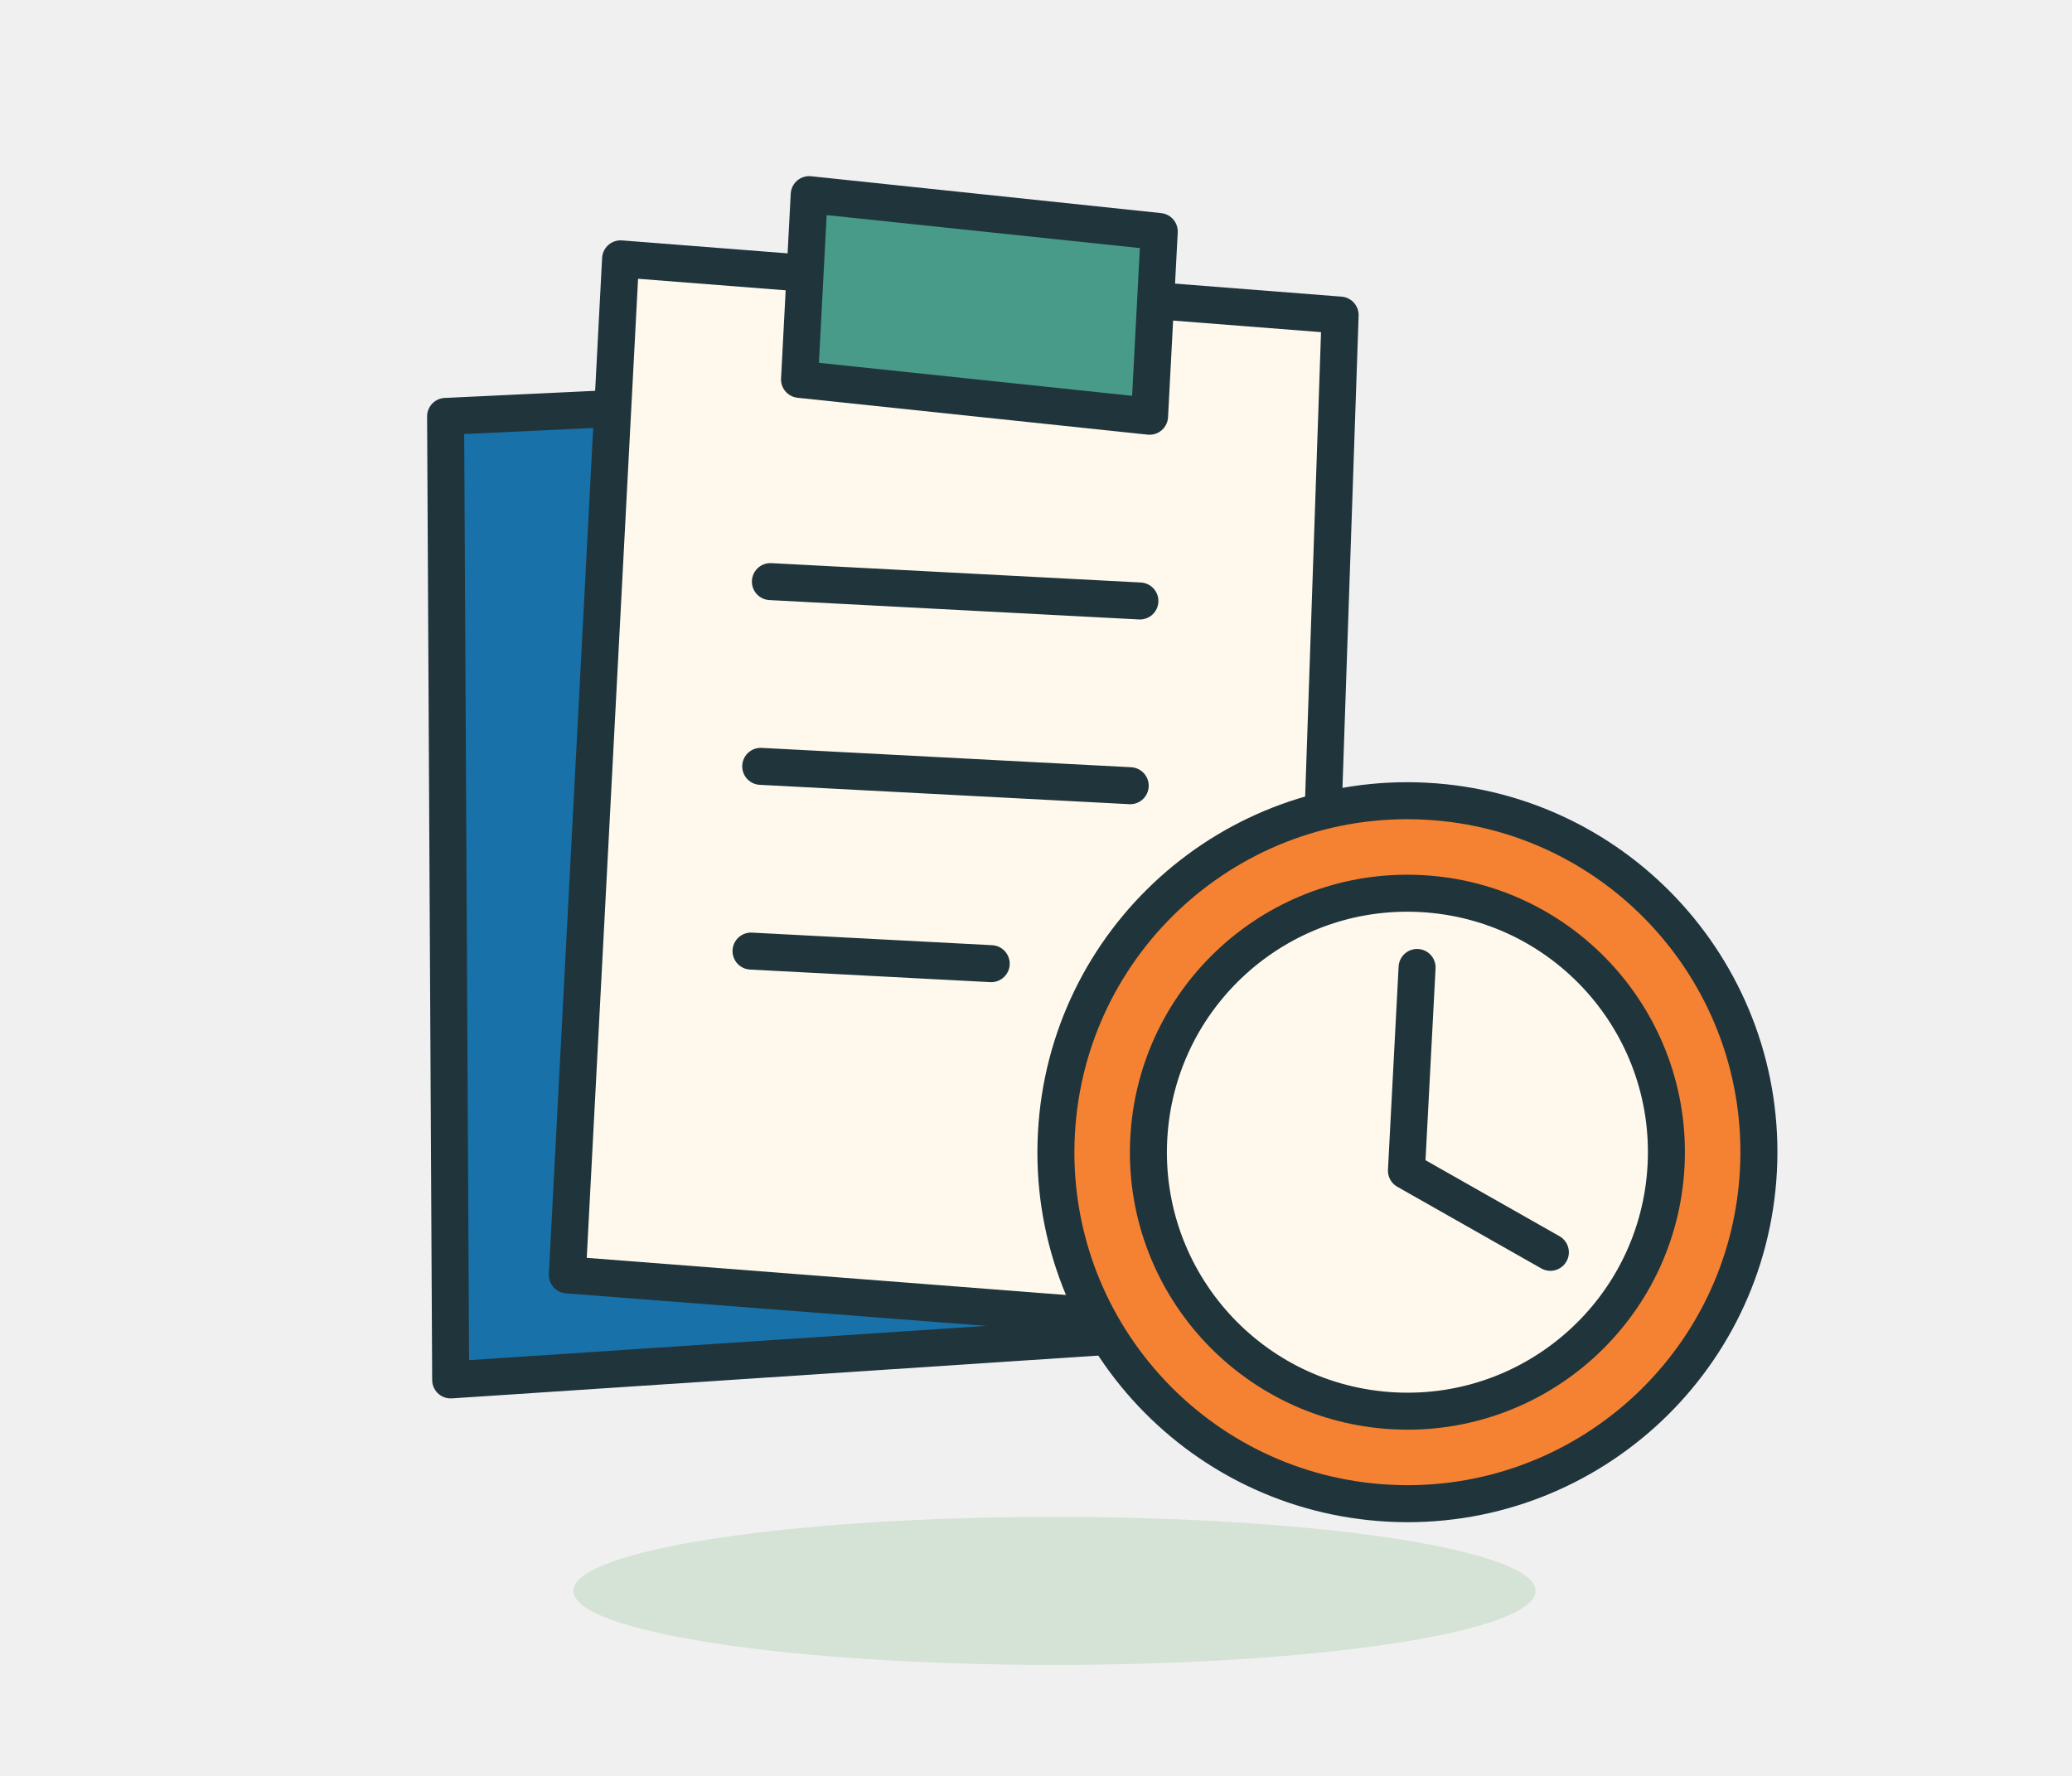
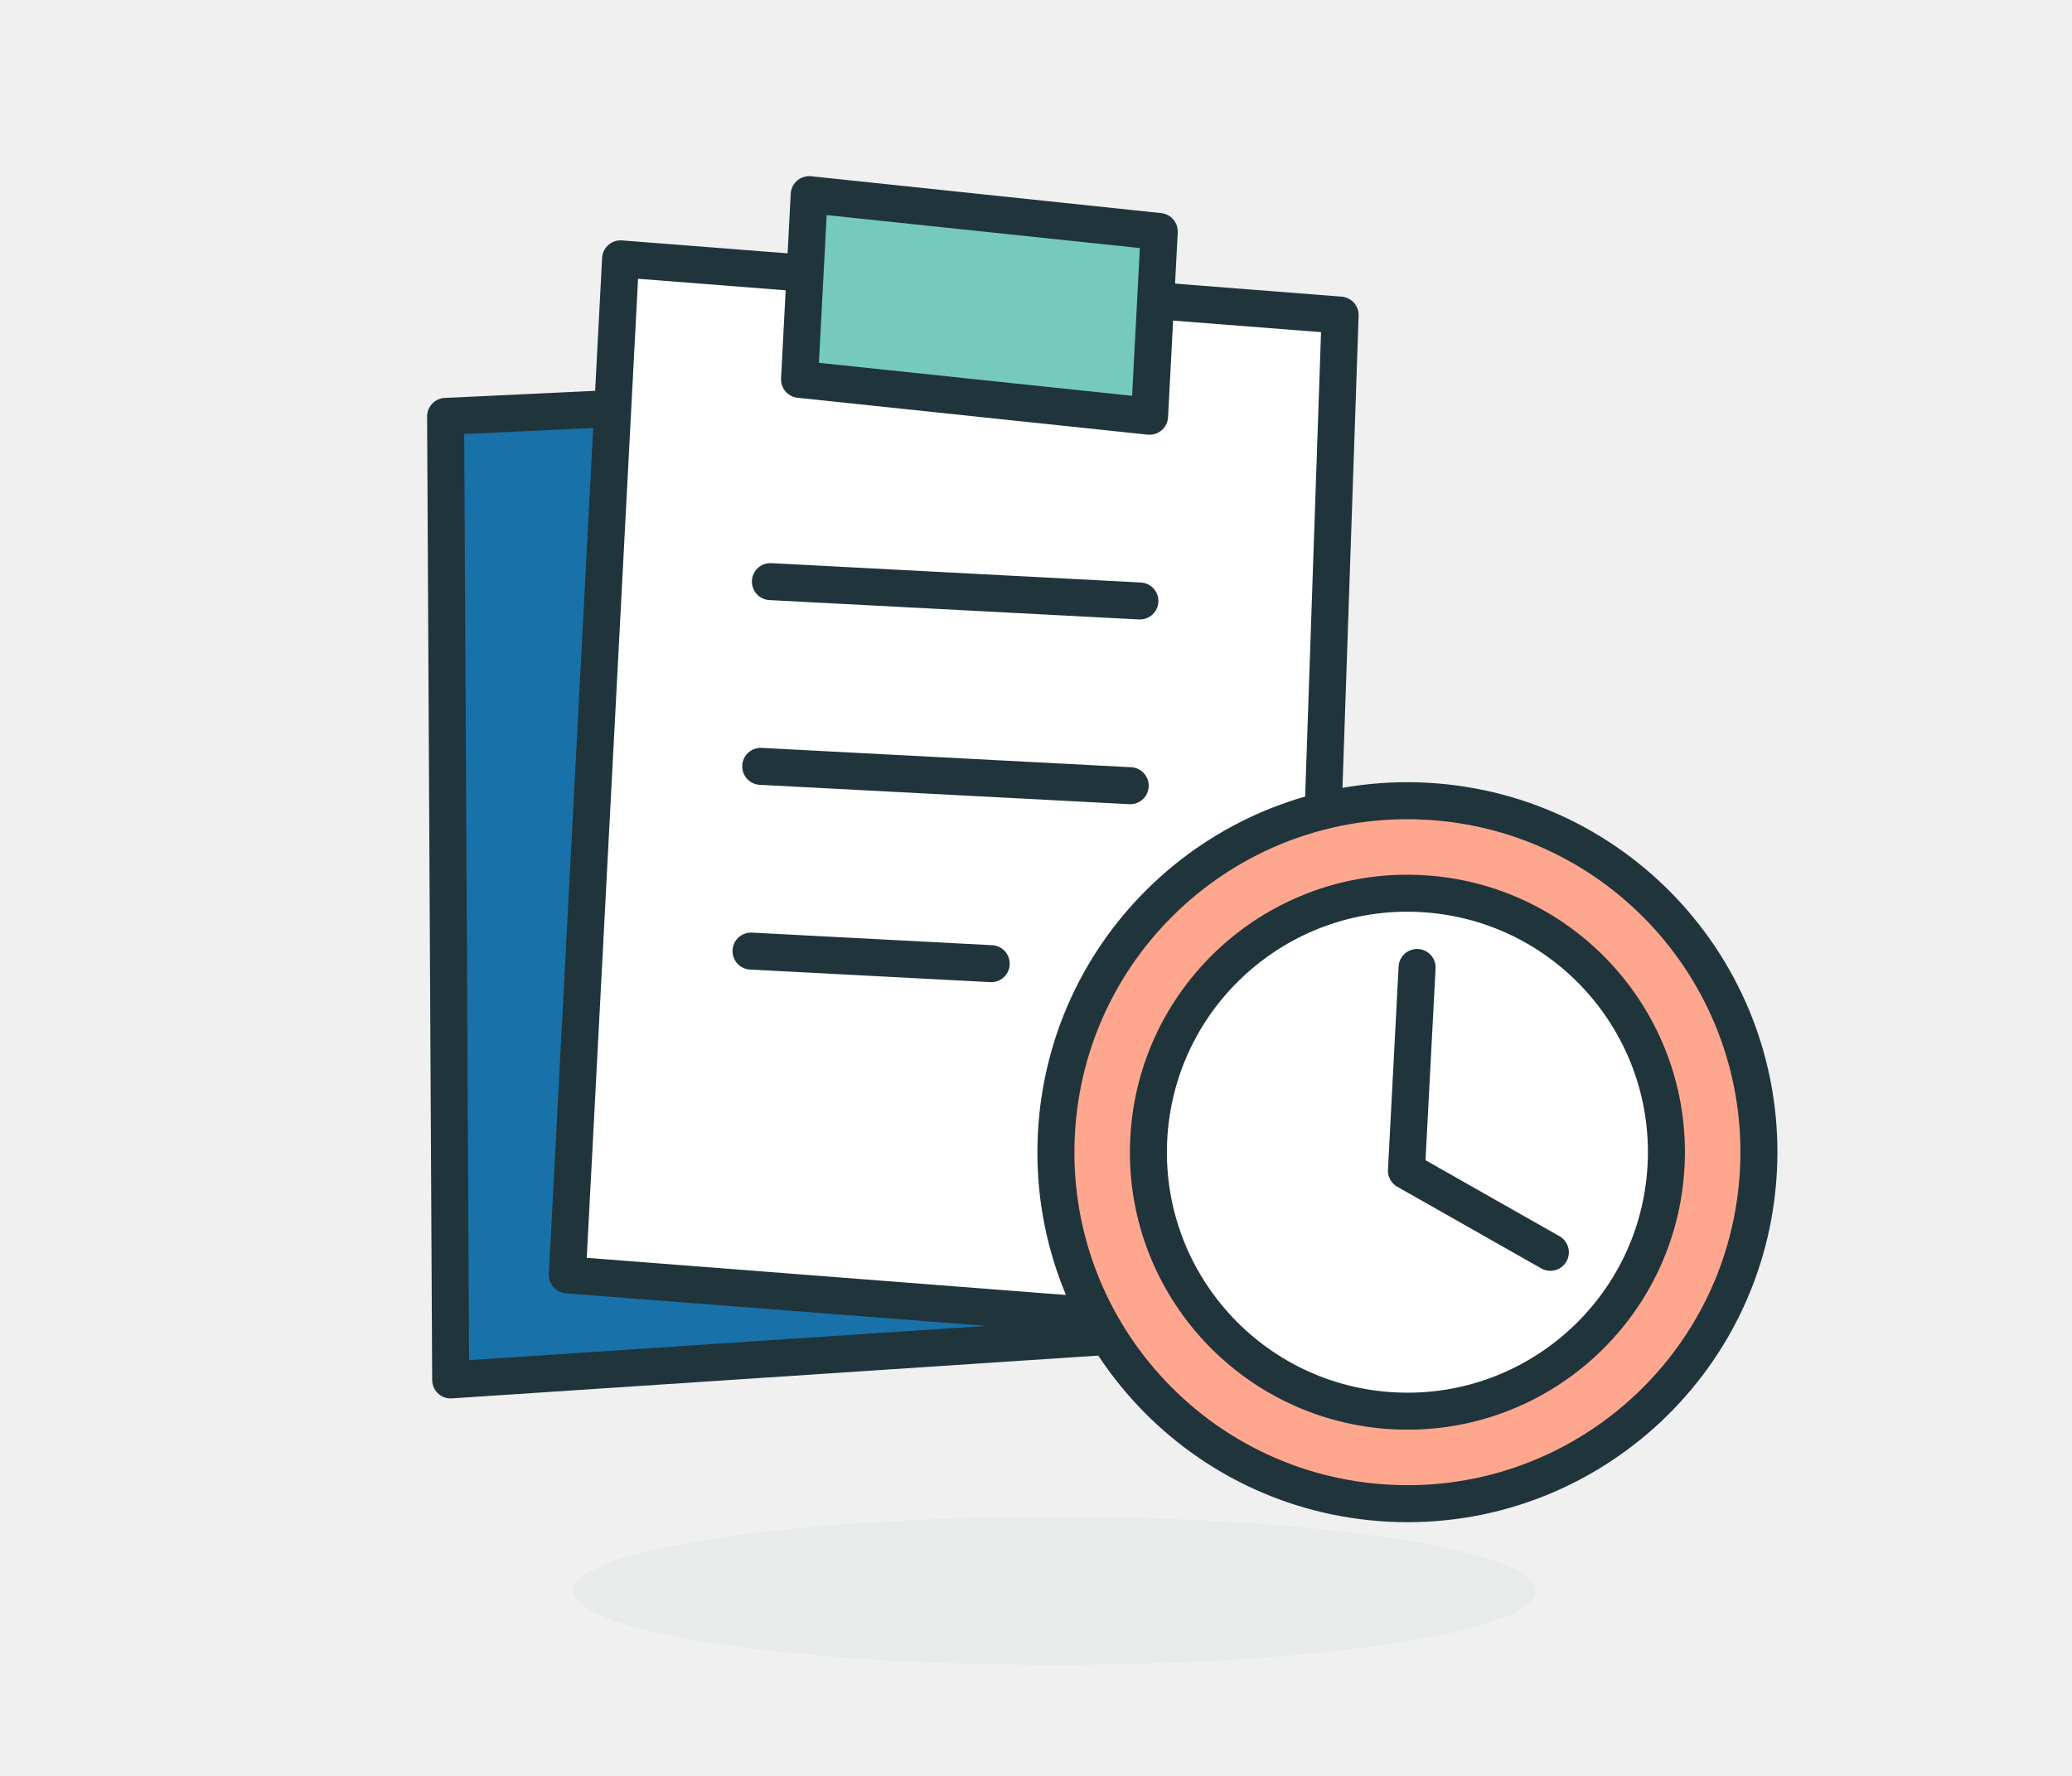
<svg xmlns="http://www.w3.org/2000/svg" viewBox="0 0 112 96" width="112" height="96">
-   <ellipse cx="57" cy="86" rx="26" ry="4" fill="#C7DDC9" opacity=".7" />
+   <ellipse cx="57" cy="86" rx="26" ry="4" fill="#E2E8E6" opacity=".7" />
  <g fill="none" stroke="#20343B" stroke-width="2" stroke-linecap="round" stroke-linejoin="round">
    <g transform="rotate(3 52 44)">
      <path d="m23 24 40-4 5 51-42 5Z" fill="#1871A8" />
-       <path d="m32 15 39 1 1 55-40-1Z" fill="#FFF9ED" />
-       <path d="m42 11 19 1 0 10-19-1Z" fill="#489B89" />
+       <path d="m32 15 39 1 1 55-40-1Z" fill="#FFFFFF" />
+       <path d="m42 11 19 1 0 10-19-1Z" fill="#76CABB" />
      <path d="m41 32 20 0m-20 10 20 0m-20 10 13 0" fill="none" />
-       <circle cx="77" cy="61" r="19" fill="#F58232" />
-       <circle cx="77" cy="61" r="14" fill="#FFF9ED" />
+       <circle cx="77" cy="61" r="19" fill="#FFA68E" />
+       <circle cx="77" cy="61" r="14" fill="#FFFFFF" />
      <path d="M77 51v11l8 4" fill="none" />
    </g>
  </g>
</svg>
